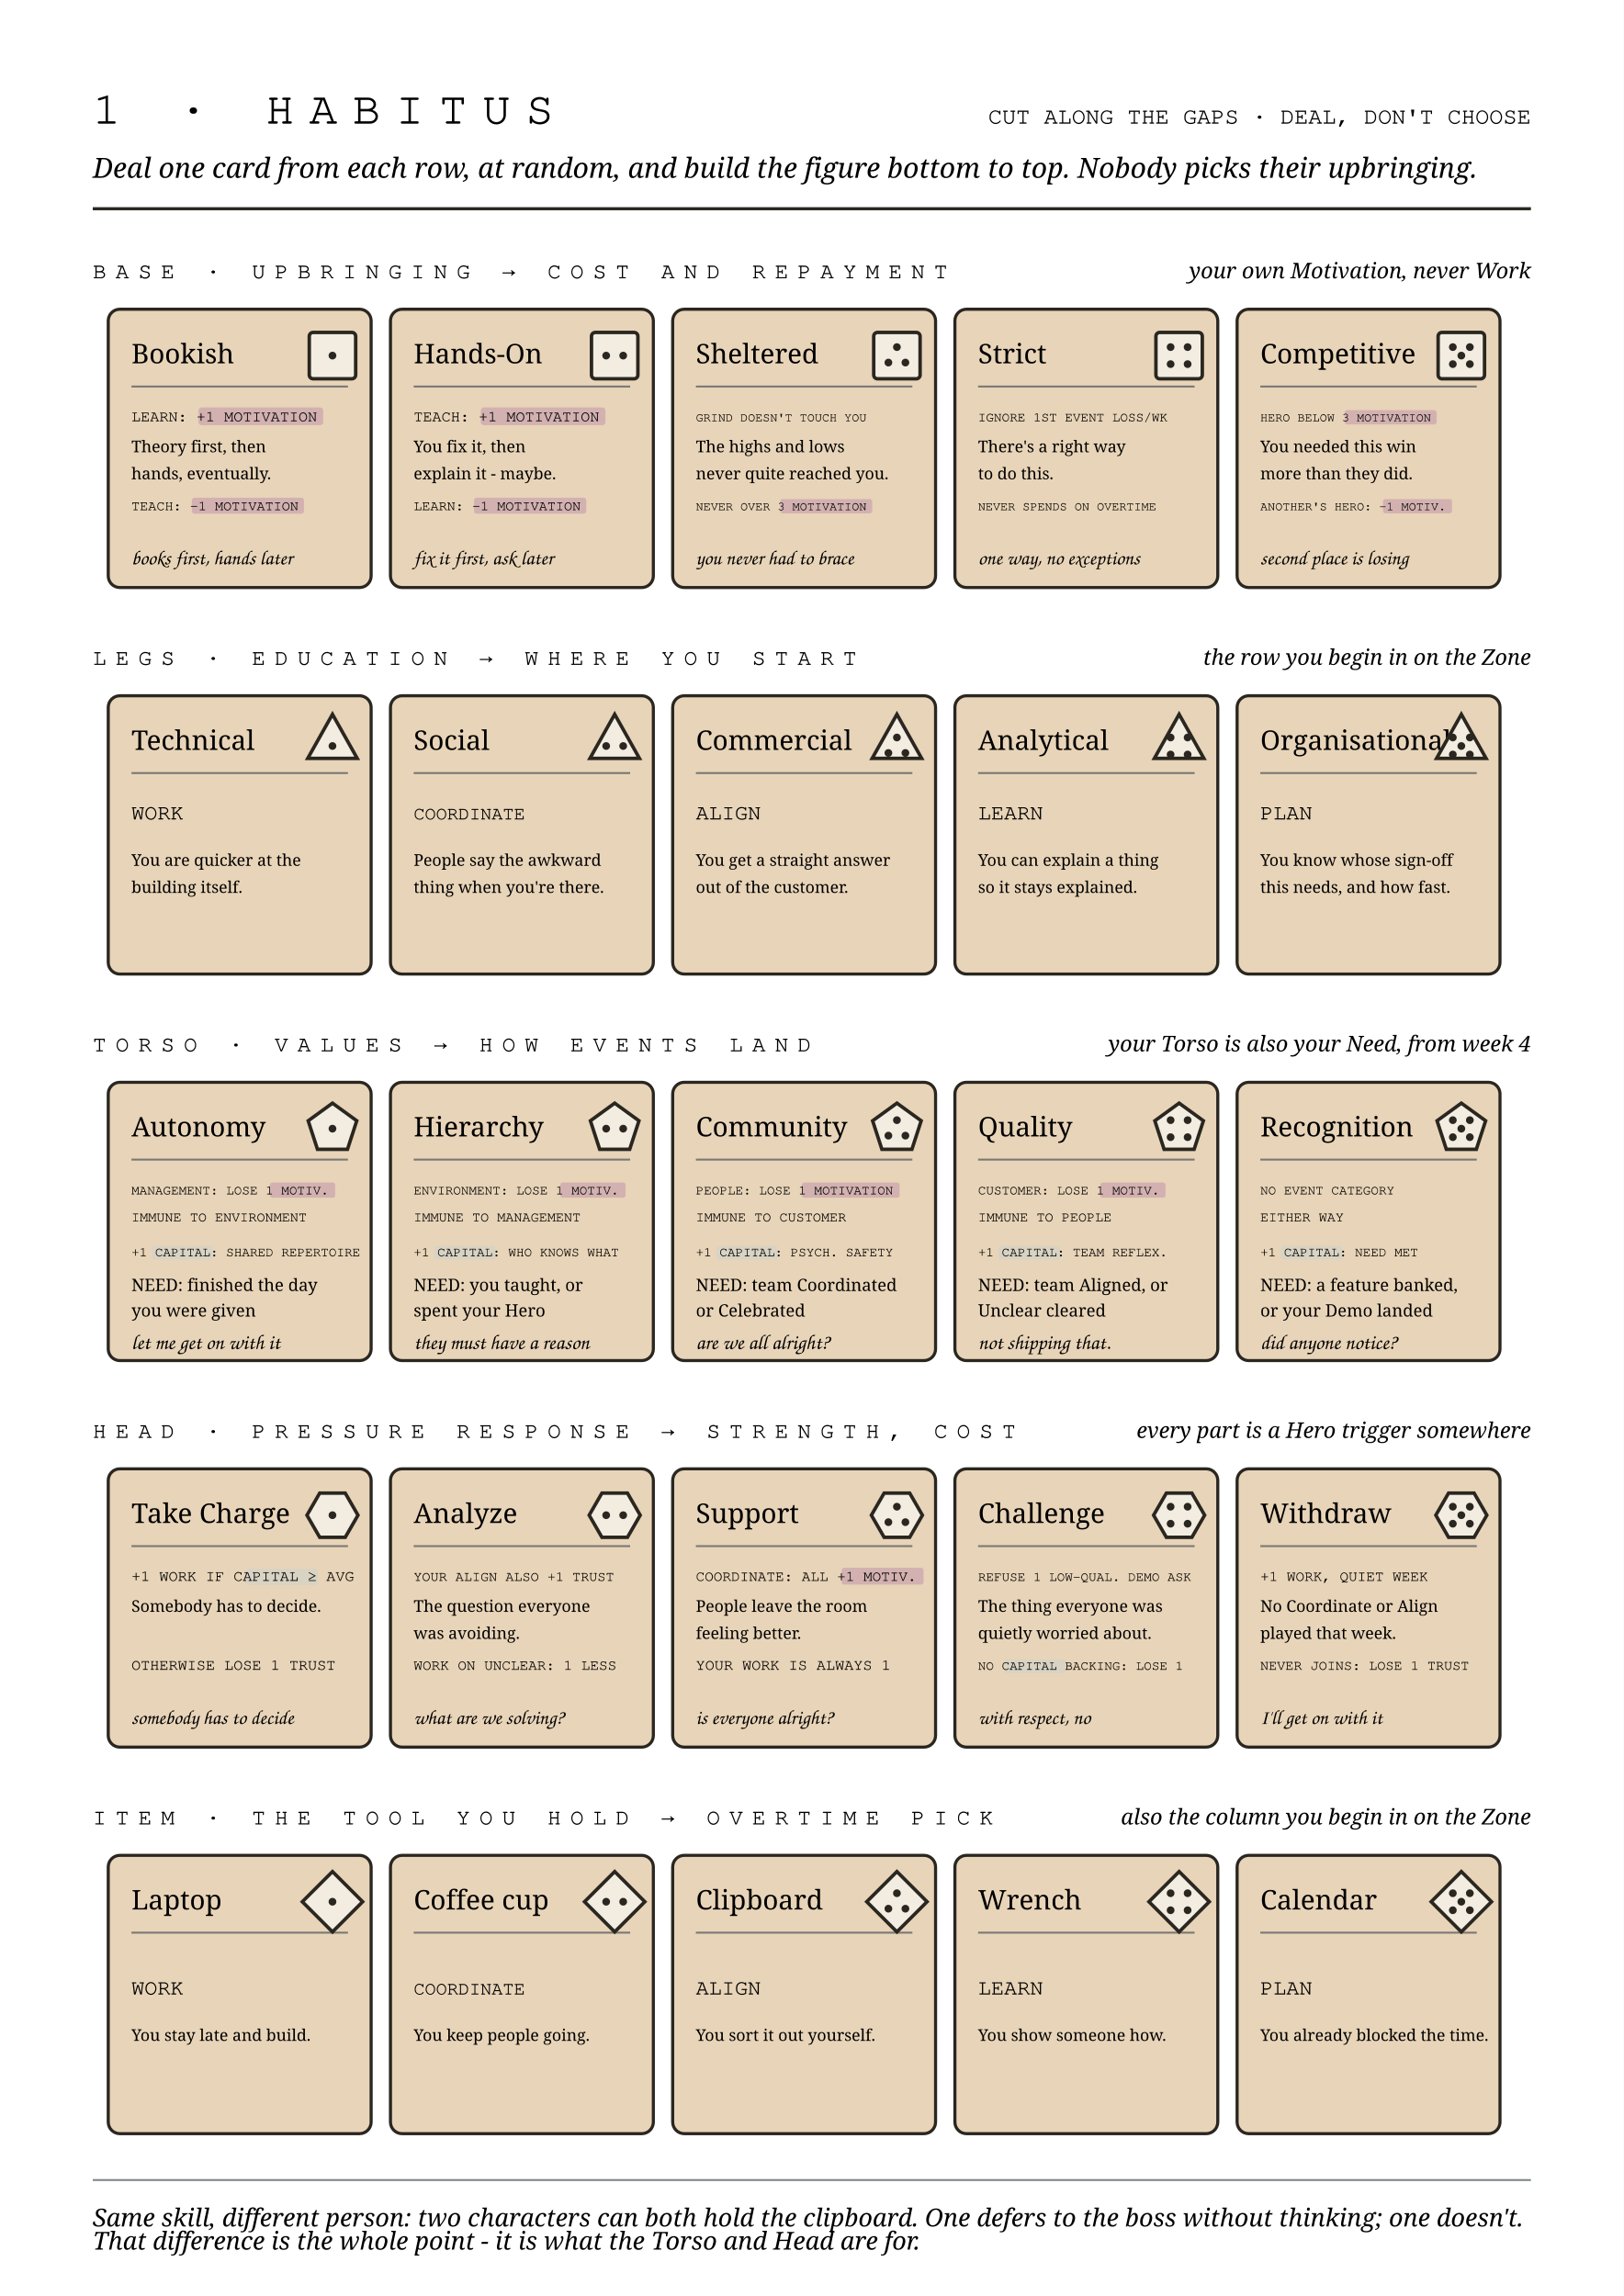
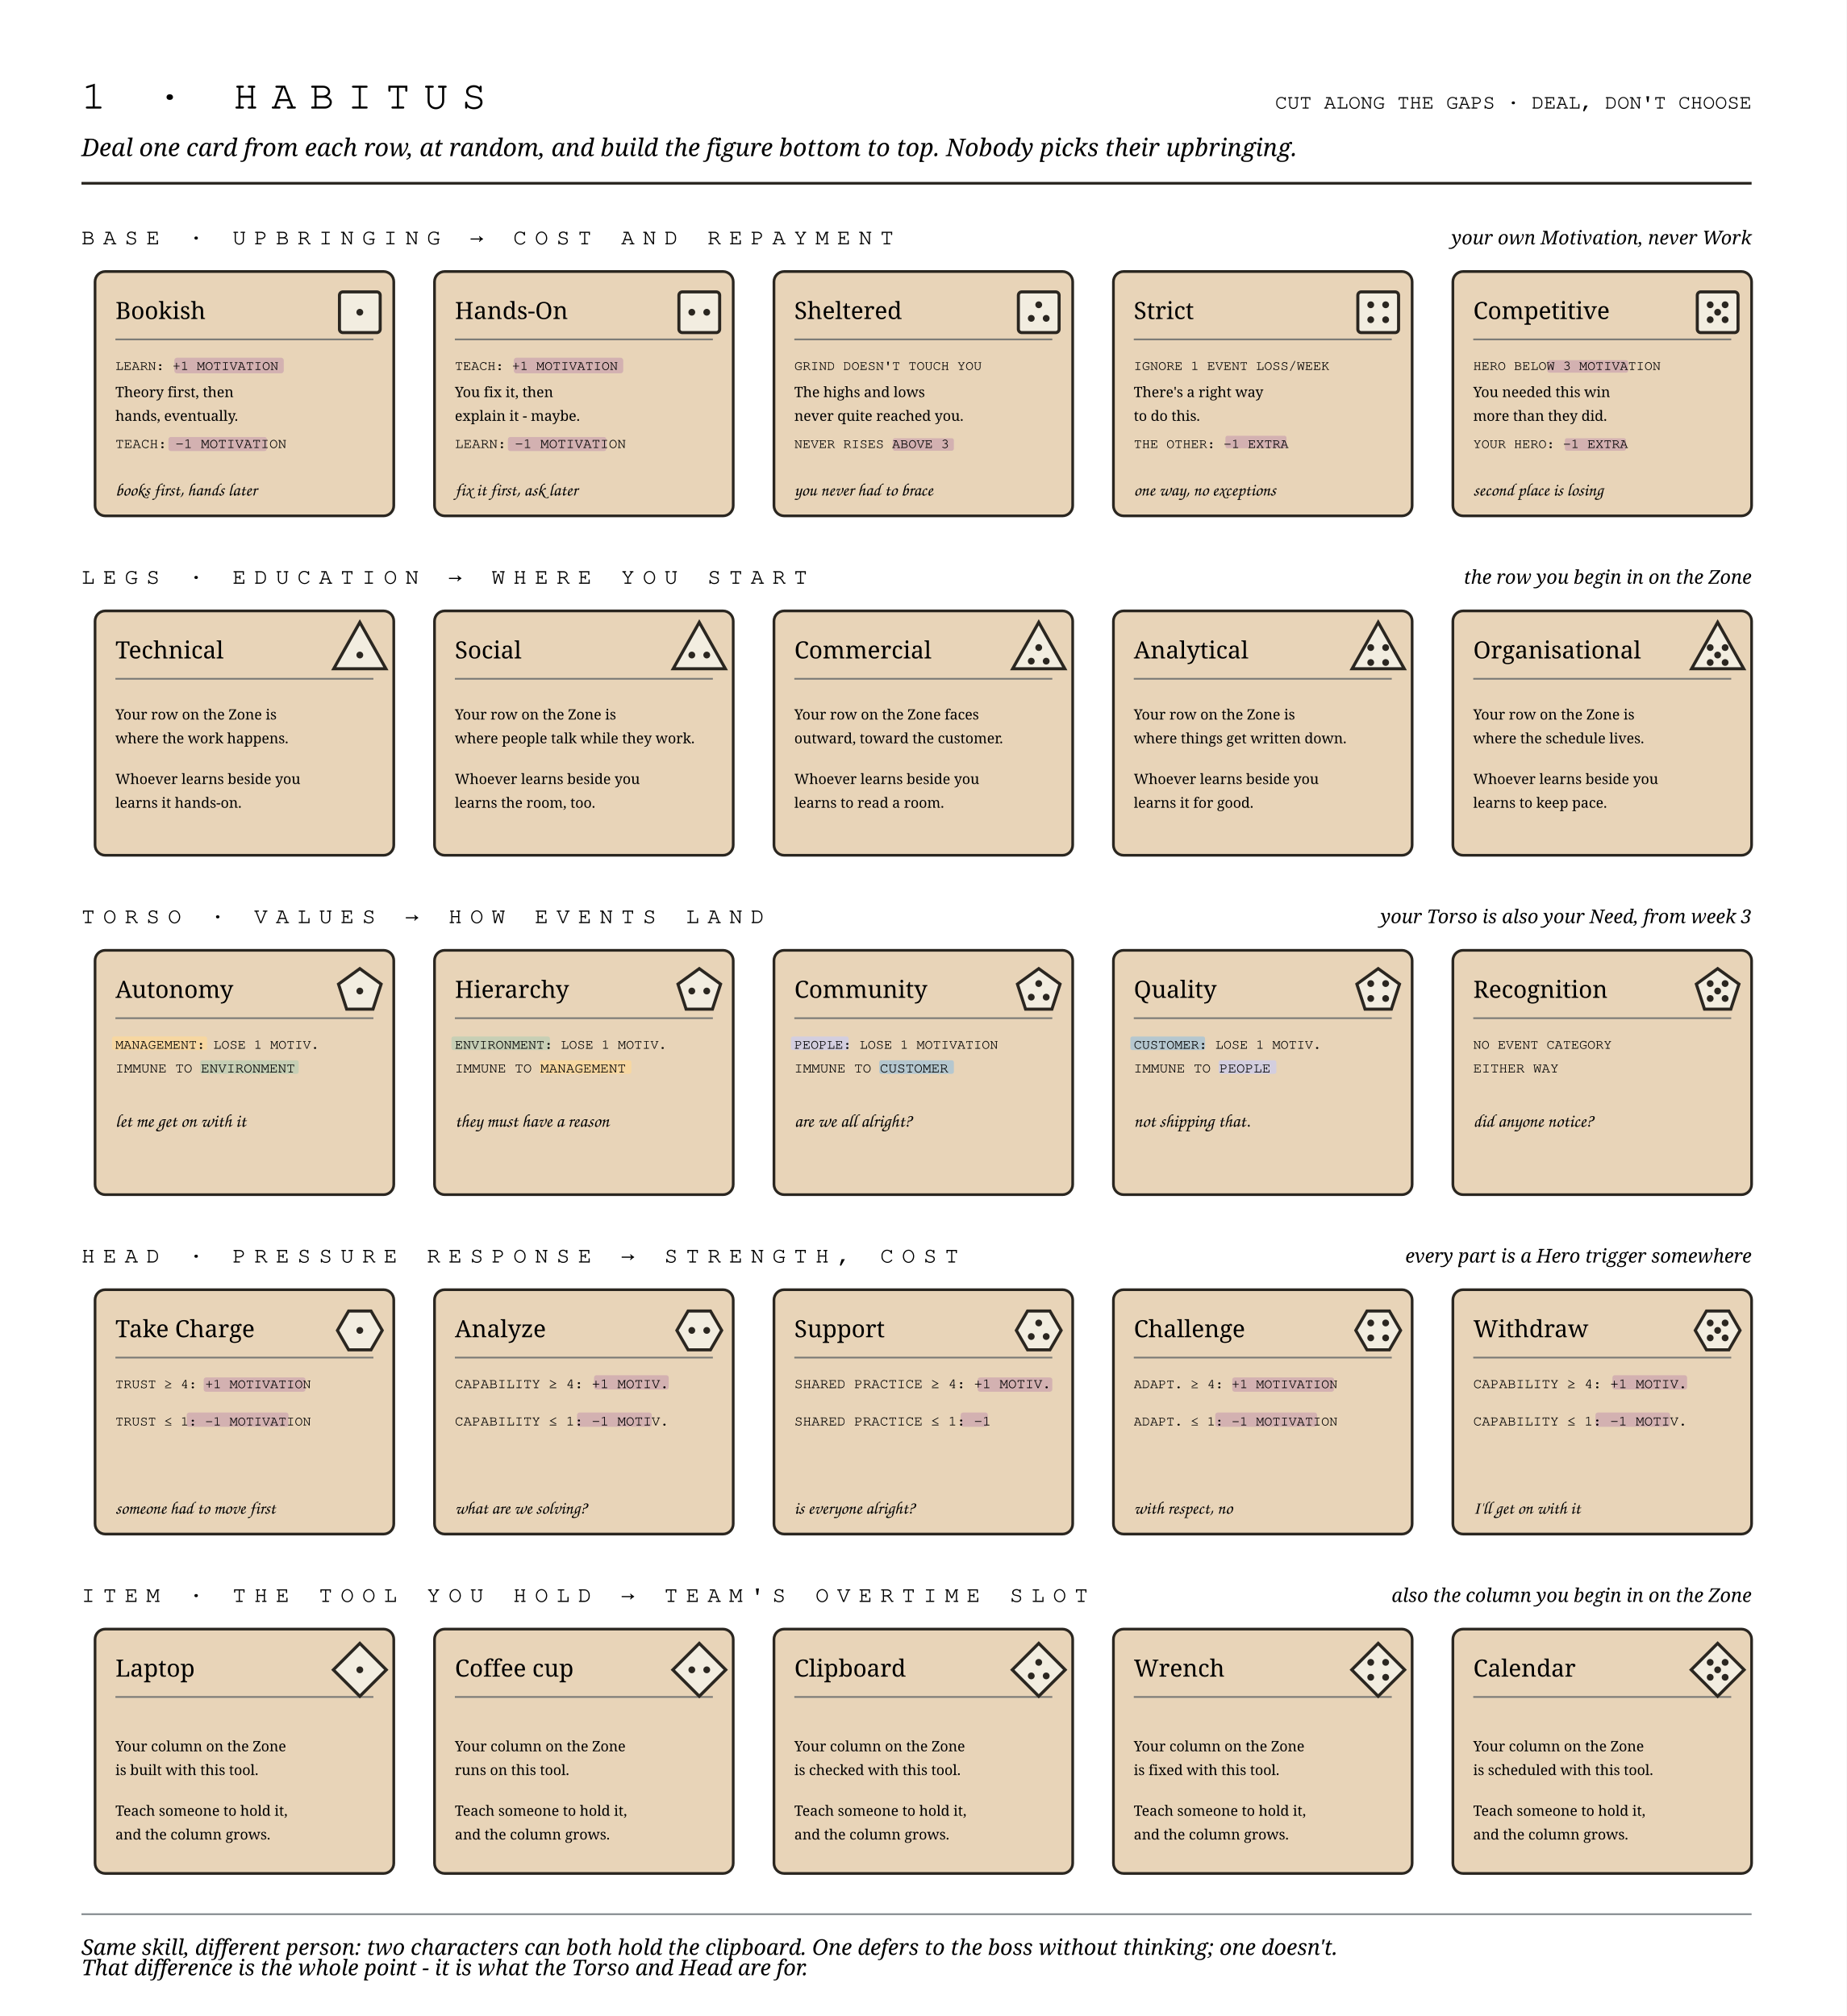
- <svg xmlns="http://www.w3.org/2000/svg" width="210mm" height="297mm" viewBox="0 0 210 297">
+ <svg xmlns="http://www.w3.org/2000/svg" width="272mm" height="297mm" viewBox="0 0 272 297">
  <style>
  .serif { font-family:"EB Garamond",Garamond,Georgia,serif; fill:#000000; }
  .mono  { font-family:"IBM Plex Mono","Courier Prime",Courier,monospace; fill:#000000; }
  .hand  { font-family:"Caveat","Segoe Script",cursive; fill:#000000; }
  .cut   { fill:#E8D4B8; stroke:#2A2620; stroke-width:.4; }
  .hair  { stroke:#4A5259; stroke-width:.25; fill:none; opacity:.7; }
  .nm    { font-size:4.2px; }
  .ef    { font-size:2.5px; }
-   .rl    { font-size:2.9px; letter-spacing:1.2px; }
+   .rl    { font-size: 3.3px; letter-spacing:1.2px; }
  .ic    { fill:#F2EDE0; stroke:#2A2620; stroke-width:.45; }
  .pip   { fill:#2A2620; stroke:none; }
</style>
  <defs>
    <g id="sh-base">
      <rect x="-3" y="-3" width="6" height="6" rx=".5" class="ic" />
    </g>
    <g id="sh-legs">
-       <polygon points="0,-3.6 3.2,2.1 -3.2,2.1" class="ic" />
+       <polygon points="0,-4.32 3.84,2.52 -3.84,2.52" class="ic" />
    </g>
    <g id="sh-torso">
      <polygon points="0,-3.3 3.14,-1.02 1.94,2.67 -1.94,2.67 -3.14,-1.02" class="ic" />
    </g>
    <g id="sh-head">
      <polygon points="3.3,0 1.65,2.86 -1.65,2.86 -3.3,0 -1.65,-2.86 1.65,-2.86" class="ic" />
    </g>
    <g id="sh-item">
      <polygon points="0,-3.9 3.9,0 0,3.9 -3.9,0" class="ic" />
    </g>
    <g id="p1">
      <circle cx="0" cy="0" r=".5" class="pip" />
    </g>
    <g id="p2">
      <circle cx="-1.1" cy="0" r=".5" class="pip" />
      <circle cx="1.1" cy="0" r=".5" class="pip" />
    </g>
    <g id="p3">
      <circle cx="0" cy="-1.1" r=".5" class="pip" />
      <circle cx="-1.1" cy="0.9" r=".5" class="pip" />
      <circle cx="1.1" cy="0.9" r=".5" class="pip" />
    </g>
    <g id="p4">
      <circle cx="-1.1" cy="-1.1" r=".5" class="pip" />
      <circle cx="1.1" cy="-1.1" r=".5" class="pip" />
      <circle cx="-1.1" cy="1.1" r=".5" class="pip" />
      <circle cx="1.1" cy="1.1" r=".5" class="pip" />
    </g>
    <g id="p5">
      <circle cx="-1.1" cy="-1.1" r=".5" class="pip" />
      <circle cx="1.1" cy="-1.1" r=".5" class="pip" />
      <circle cx="0" cy="0" r=".5" class="pip" />
      <circle cx="-1.1" cy="1.1" r=".5" class="pip" />
      <circle cx="1.1" cy="1.1" r=".5" class="pip" />
    </g>
  </defs>
-   <rect width="210" height="297" fill="#FFFFFF" />
+   <rect width="272" height="297" fill="#FFFFFF" />
  <text x="12" y="16" class="mono" font-size="6" letter-spacing="2">1 · HABITUS</text>
  <text x="12" y="23" class="serif" font-size="3.6" font-style="italic">Deal one card from each row, at random, and build the figure bottom to top. Nobody picks their upbringing.</text>
-   <text x="198" y="16" class="mono" font-size="3" text-anchor="end">CUT ALONG THE GAPS · DEAL, DON'T CHOOSE</text>
-   <line x1="12" y1="27" x2="198" y2="27" stroke="#2A2620" stroke-width=".4" />
+   <text x="258" y="16" class="mono" font-size="3" text-anchor="end">CUT ALONG THE GAPS · DEAL, DON'T CHOOSE</text>
+   <line x1="12" y1="27" x2="258" y2="27" stroke="#2A2620" stroke-width=".4" />
  <text x="12" y="36" class="mono rl">BASE · UPBRINGING → COST AND REPAYMENT</text>
-   <text x="198" y="36" class="serif" font-size="2.8" text-anchor="end" font-style="italic">your own Motivation, never Work</text>
+   <text x="258" y="36" class="serif" font-size="2.8" text-anchor="end" font-style="italic">your own Motivation, never Work</text>
  <g>
-     <rect x="14" y="40" width="34" height="36" rx="1.5" class="cut" />
+     <rect x="14" y="40" width="44" height="36" rx="1.5" class="cut" />
    <text x="17" y="47" class="serif" font-size="3.5">Bookish</text>
-     <line x1="17" y1="50" x2="45" y2="50" class="hair" />
+     <line x1="17" y1="50" x2="55" y2="50" class="hair" />
    <rect x="25.68" y="52.7" width="16.12" height="2.3" rx=".4" fill="#D3B1B1" />
    <text x="17" y="54.5" class="mono" font-size="2">LEARN: +1 MOTIVATION</text>
    <text x="17" y="58.5" class="serif" font-size="2.1">Theory first, then</text>
    <text x="17" y="62" class="serif" font-size="2.1">hands, eventually.</text>
    <rect x="24.81" y="64.38" width="14.51" height="2.07" rx=".35" fill="#D3B1B1" />
-     <text x="17" y="66" class="mono" font-size="1.8">TEACH: -1 MOTIVATION</text>
+     <text x="17" y="66" class="mono" font-size="2.1">TEACH: -1 MOTIVATION</text>
    <text x="17" y="73" class="hand" font-size="2.6">books first, hands later</text>
-     <rect x="50.5" y="40" width="34" height="36" rx="1.5" class="cut" />
-     <text x="53.5" y="47" class="serif" font-size="3.5">Hands-On</text>
-     <line x1="53.5" y1="50" x2="81.5" y2="50" class="hair" />
-     <rect x="62.18" y="52.7" width="16.12" height="2.3" rx=".4" fill="#D3B1B1" />
-     <text x="53.5" y="54.5" class="mono" font-size="2">TEACH: +1 MOTIVATION</text>
-     <text x="53.5" y="58.5" class="serif" font-size="2.1">You fix it, then</text>
-     <text x="53.5" y="62" class="serif" font-size="2.1">explain it - maybe.</text>
-     <rect x="61.31" y="64.38" width="14.51" height="2.07" rx=".35" fill="#D3B1B1" />
-     <text x="53.5" y="66" class="mono" font-size="1.8">LEARN: -1 MOTIVATION</text>
-     <text x="53.5" y="73" class="hand" font-size="2.6">fix it first, ask later</text>
-     <rect x="87" y="40" width="34" height="36" rx="1.5" class="cut" />
-     <text x="90" y="47" class="serif" font-size="3.5">Sheltered</text>
-     <line x1="90" y1="50" x2="118" y2="50" class="hair" />
-     <text x="90" y="54.5" class="mono" font-size="1.6">GRIND DOESN'T TOUCH YOU</text>
-     <text x="90" y="58.5" class="serif" font-size="2.1">The highs and lows</text>
-     <text x="90" y="62" class="serif" font-size="2.1">never quite reached you.</text>
-     <rect x="100.91" y="64.56" width="11.9" height="1.84" rx=".3" fill="#D3B1B1" />
-     <text x="90" y="66" class="mono" font-size="1.6">NEVER OVER 3 MOTIVATION</text>
-     <text x="90" y="73" class="hand" font-size="2.6">you never had to brace</text>
-     <rect x="123.5" y="40" width="34" height="36" rx="1.5" class="cut" />
-     <text x="126.5" y="47" class="serif" font-size="3.5">Strict</text>
-     <line x1="126.5" y1="50" x2="154.5" y2="50" class="hair" />
-     <text x="126.5" y="54.5" class="mono" font-size="1.7">IGNORE 1ST EVENT LOSS/WK</text>
-     <text x="126.5" y="58.5" class="serif" font-size="2.1">There's a right way</text>
-     <text x="126.5" y="62" class="serif" font-size="2.1">to do this.</text>
-     <text x="126.5" y="66" class="mono" font-size="1.6">NEVER SPENDS ON OVERTIME</text>
-     <text x="126.5" y="73" class="hand" font-size="2.6">one way, no exceptions</text>
-     <rect x="160" y="40" width="34" height="36" rx="1.5" class="cut" />
-     <text x="163" y="47" class="serif" font-size="3.5">Competitive</text>
-     <line x1="163" y1="50" x2="191" y2="50" class="hair" />
-     <rect x="173.91" y="53.06" width="11.9" height="1.84" rx=".3" fill="#D3B1B1" />
-     <text x="163" y="54.5" class="mono" font-size="1.6">HERO BELOW 3 MOTIVATION</text>
-     <text x="163" y="58.5" class="serif" font-size="2.1">You needed this win</text>
-     <text x="163" y="62" class="serif" font-size="2.1">more than they did.</text>
-     <rect x="178.87" y="64.56" width="8.93" height="1.84" rx=".3" fill="#D3B1B1" />
-     <text x="163" y="66" class="mono" font-size="1.6">ANOTHER'S HERO: -1 MOTIV.</text>
-     <text x="163" y="73" class="hand" font-size="2.6">second place is losing</text>
+     <g transform="translate(13.5,0)">
+       <rect x="50.5" y="40" width="44" height="36" rx="1.5" class="cut" />
+       <text x="53.5" y="47" class="serif" font-size="3.5">Hands-On</text>
+       <line x1="53.5" y1="50" x2="91.5" y2="50" class="hair" />
+       <rect x="62.18" y="52.7" width="16.12" height="2.3" rx=".4" fill="#D3B1B1" />
+       <text x="53.5" y="54.5" class="mono" font-size="2">TEACH: +1 MOTIVATION</text>
+       <text x="53.5" y="58.5" class="serif" font-size="2.1">You fix it, then</text>
+       <text x="53.5" y="62" class="serif" font-size="2.1">explain it - maybe.</text>
+       <rect x="61.31" y="64.38" width="14.51" height="2.07" rx=".35" fill="#D3B1B1" />
+       <text x="53.5" y="66" class="mono" font-size="2.1">LEARN: -1 MOTIVATION</text>
+       <text x="53.5" y="73" class="hand" font-size="2.6">fix it first, ask later</text>
+     </g>
+     <g transform="translate(27,0)">
+       <rect x="87" y="40" width="44" height="36" rx="1.5" class="cut" />
+       <text x="90" y="47" class="serif" font-size="3.5">Sheltered</text>
+       <line x1="90" y1="50" x2="128" y2="50" class="hair" />
+       <text x="90" y="54.5" class="mono" font-size="2.0">GRIND DOESN'T TOUCH YOU</text>
+       <text x="90" y="58.5" class="serif" font-size="2.1">The highs and lows</text>
+       <text x="90" y="62" class="serif" font-size="2.1">never quite reached you.</text>
+       <rect x="104.5" y="64.56" width="9" height="1.84" rx=".3" fill="#D3B1B1" />
+       <text x="90" y="66" class="mono" font-size="2.0">NEVER RISES ABOVE 3</text>
+       <text x="90" y="73" class="hand" font-size="2.6">you never had to brace</text>
+     </g>
+     <g transform="translate(40.5,0)">
+       <rect x="123.5" y="40" width="44" height="36" rx="1.5" class="cut" />
+       <text x="126.5" y="47" class="serif" font-size="3.5">Strict</text>
+       <line x1="126.5" y1="50" x2="164.5" y2="50" class="hair" />
+       <text x="126.5" y="54.5" class="mono" font-size="2.0">IGNORE 1 EVENT LOSS/WEEK</text>
+       <text x="126.5" y="58.5" class="serif" font-size="2.1">There's a right way</text>
+       <text x="126.5" y="62" class="serif" font-size="2.1">to do this.</text>
+       <rect x="140" y="64.2" width="9" height="1.84" rx=".3" fill="#D3B1B1" />
+       <text x="126.5" y="66" class="mono" font-size="2.0">THE OTHER: -1 EXTRA</text>
+       <text x="126.5" y="73" class="hand" font-size="2.6">one way, no exceptions</text>
+     </g>
+     <g transform="translate(54,0)">
+       <rect x="160" y="40" width="44" height="36" rx="1.5" class="cut" />
+       <text x="163" y="47" class="serif" font-size="3.5">Competitive</text>
+       <line x1="163" y1="50" x2="201" y2="50" class="hair" />
+       <rect x="173.91" y="53.06" width="11.9" height="1.84" rx=".3" fill="#D3B1B1" />
+       <text x="163" y="54.5" class="mono" font-size="2.0">HERO BELOW 3 MOTIVATION</text>
+       <text x="163" y="58.5" class="serif" font-size="2.1">You needed this win</text>
+       <text x="163" y="62" class="serif" font-size="2.1">more than they did.</text>
+       <rect x="176.5" y="64.56" width="9" height="1.84" rx=".3" fill="#D3B1B1" />
+       <text x="163" y="66" class="mono" font-size="2.0">YOUR HERO: -1 EXTRA</text>
+       <text x="163" y="73" class="hand" font-size="2.6">second place is losing</text>
+     </g>
  </g>
  <text x="12" y="86" class="mono rl">LEGS · EDUCATION → WHERE YOU START</text>
-   <text x="198" y="86" class="serif" font-size="2.8" text-anchor="end" font-style="italic">the row you begin in on the Zone</text>
+   <text x="258" y="86" class="serif" font-size="2.8" text-anchor="end" font-style="italic">the row you begin in on the Zone</text>
  <g>
-     <rect x="14" y="90" width="34" height="36" rx="1.5" class="cut" />
+     <rect x="14" y="90" width="44" height="36" rx="1.5" class="cut" />
    <text x="17" y="97" class="serif" font-size="3.5">Technical</text>
-     <line x1="17" y1="100" x2="45" y2="100" class="hair" />
-     <text x="17" y="106" class="mono" font-size="2.8">WORK</text>
-     <text x="17" y="112" class="serif" font-size="2.1">You are quicker at the</text>
-     <text x="17" y="115.5" class="serif" font-size="2.1">building itself.</text>
-     <rect x="50.5" y="90" width="34" height="36" rx="1.5" class="cut" />
-     <text x="53.5" y="97" class="serif" font-size="3.5">Social</text>
-     <line x1="53.5" y1="100" x2="81.5" y2="100" class="hair" />
-     <text x="53.5" y="106" class="mono" font-size="2.4">COORDINATE</text>
-     <text x="53.5" y="112" class="serif" font-size="2.1">People say the awkward</text>
-     <text x="53.5" y="115.5" class="serif" font-size="2.1">thing when you're there.</text>
-     <rect x="87" y="90" width="34" height="36" rx="1.5" class="cut" />
-     <text x="90" y="97" class="serif" font-size="3.5">Commercial</text>
-     <line x1="90" y1="100" x2="118" y2="100" class="hair" />
-     <text x="90" y="106" class="mono" font-size="2.8">ALIGN</text>
-     <text x="90" y="112" class="serif" font-size="2.1">You get a straight answer</text>
-     <text x="90" y="115.5" class="serif" font-size="2.1">out of the customer.</text>
-     <rect x="123.5" y="90" width="34" height="36" rx="1.5" class="cut" />
-     <text x="126.5" y="97" class="serif" font-size="3.5">Analytical</text>
-     <line x1="126.5" y1="100" x2="154.5" y2="100" class="hair" />
-     <text x="126.5" y="106" class="mono" font-size="2.8">LEARN</text>
-     <text x="126.5" y="112" class="serif" font-size="2.1">You can explain a thing</text>
-     <text x="126.5" y="115.5" class="serif" font-size="2.1">so it stays explained.</text>
-     <rect x="160" y="90" width="34" height="36" rx="1.5" class="cut" />
-     <text x="163" y="97" class="serif" font-size="3.5">Organisational</text>
-     <line x1="163" y1="100" x2="191" y2="100" class="hair" />
-     <text x="163" y="106" class="mono" font-size="2.8">PLAN</text>
-     <text x="163" y="112" class="serif" font-size="2.1">You know whose sign-off</text>
-     <text x="163" y="115.5" class="serif" font-size="2.1">this needs, and how fast.</text>
+     <line x1="17" y1="100" x2="55" y2="100" class="hair" />
+     <text x="17" y="106" class="serif" font-size="2.1">Your row on the Zone is</text>
+     <text x="17" y="109.5" class="serif" font-size="2.1">where the work happens.</text>
+     <text x="17" y="115.5" class="serif" font-size="2.1">Whoever learns beside you</text>
+     <text x="17" y="119" class="serif" font-size="2.1">learns it hands-on.</text>
+     <g transform="translate(13.5,0)">
+       <rect x="50.5" y="90" width="44" height="36" rx="1.5" class="cut" />
+       <text x="53.5" y="97" class="serif" font-size="3.5">Social</text>
+       <line x1="53.5" y1="100" x2="91.5" y2="100" class="hair" />
+       <text x="53.5" y="106" class="serif" font-size="2.1">Your row on the Zone is</text>
+       <text x="53.5" y="109.5" class="serif" font-size="2.1">where people talk while they work.</text>
+       <text x="53.5" y="115.5" class="serif" font-size="2.1">Whoever learns beside you</text>
+       <text x="53.5" y="119" class="serif" font-size="2.1">learns the room, too.</text>
+     </g>
+     <g transform="translate(27,0)">
+       <rect x="87" y="90" width="44" height="36" rx="1.5" class="cut" />
+       <text x="90" y="97" class="serif" font-size="3.5">Commercial</text>
+       <line x1="90" y1="100" x2="128" y2="100" class="hair" />
+       <text x="90" y="106" class="serif" font-size="2.1">Your row on the Zone faces</text>
+       <text x="90" y="109.5" class="serif" font-size="2.1">outward, toward the customer.</text>
+       <text x="90" y="115.5" class="serif" font-size="2.1">Whoever learns beside you</text>
+       <text x="90" y="119" class="serif" font-size="2.1">learns to read a room.</text>
+     </g>
+     <g transform="translate(40.5,0)">
+       <rect x="123.5" y="90" width="44" height="36" rx="1.5" class="cut" />
+       <text x="126.5" y="97" class="serif" font-size="3.5">Analytical</text>
+       <line x1="126.5" y1="100" x2="164.5" y2="100" class="hair" />
+       <text x="126.5" y="106" class="serif" font-size="2.1">Your row on the Zone is</text>
+       <text x="126.5" y="109.5" class="serif" font-size="2.1">where things get written down.</text>
+       <text x="126.5" y="115.5" class="serif" font-size="2.1">Whoever learns beside you</text>
+       <text x="126.5" y="119" class="serif" font-size="2.1">learns it for good.</text>
+     </g>
+     <g transform="translate(54,0)">
+       <rect x="160" y="90" width="44" height="36" rx="1.5" class="cut" />
+       <text x="163" y="97" class="serif" font-size="3.5">Organisational</text>
+       <line x1="163" y1="100" x2="201" y2="100" class="hair" />
+       <text x="163" y="106" class="serif" font-size="2.1">Your row on the Zone is</text>
+       <text x="163" y="109.5" class="serif" font-size="2.1">where the schedule lives.</text>
+       <text x="163" y="115.5" class="serif" font-size="2.1">Whoever learns beside you</text>
+       <text x="163" y="119" class="serif" font-size="2.1">learns to keep pace.</text>
+     </g>
  </g>
  <text x="12" y="136" class="mono rl">TORSO · VALUES → HOW EVENTS LAND</text>
-   <text x="198" y="136" class="serif" font-size="2.8" text-anchor="end" font-style="italic">your Torso is also your Need, from week 4</text>
+   <text x="258" y="136" class="serif" font-size="2.8" text-anchor="end" font-style="italic">your Torso is also your Need, from week 3</text>
  <g>
-     <rect x="14" y="140" width="34" height="36" rx="1.5" class="cut" />
+     <rect x="14" y="140" width="44" height="36" rx="1.5" class="cut" />
    <text x="17" y="147" class="serif" font-size="3.5">Autonomy</text>
-     <line x1="17" y1="150" x2="45" y2="150" class="hair" />
-     <rect x="34.92" y="152.97" width="8.43" height="1.96" rx=".3" fill="#D3B1B1" />
-     <text x="17" y="154.5" class="mono" font-size="1.7">MANAGEMENT: LOSE 1 MOTIV.</text>
-     <text x="17" y="158" class="mono" font-size="1.8">IMMUNE TO ENVIRONMENT</text>
-     <rect x="19.66" y="161.17" width="7.94" height="1.78" rx=".3" fill="#D9D3C4" />
-     <text x="17" y="162.5" class="mono" font-size="1.7">+1 <tspan>CAPITAL</tspan>: SHARED REPERTOIRE</text>
-     <text x="17" y="167" class="serif" font-size="2.2">NEED: finished the day</text>
-     <text x="17" y="170.3" class="serif" font-size="2.2">you were given</text>
-     <text x="17" y="174.5" class="hand" font-size="2.7">let me get on with it</text>
-     <rect x="50.5" y="140" width="34" height="36" rx="1.5" class="cut" />
-     <text x="53.5" y="147" class="serif" font-size="3.5">Hierarchy</text>
-     <line x1="53.5" y1="150" x2="81.5" y2="150" class="hair" />
-     <rect x="72.47" y="152.97" width="8.43" height="1.96" rx=".3" fill="#D3B1B1" />
-     <text x="53.5" y="154.5" class="mono" font-size="1.7">ENVIRONMENT: LOSE 1 MOTIV.</text>
-     <text x="53.5" y="158" class="mono" font-size="1.8">IMMUNE TO MANAGEMENT</text>
-     <rect x="56.16" y="161.17" width="7.94" height="1.78" rx=".3" fill="#D9D3C4" />
-     <text x="53.5" y="162.5" class="mono" font-size="1.7">+1 <tspan>CAPITAL</tspan>: WHO KNOWS WHAT</text>
-     <text x="53.5" y="167" class="serif" font-size="2.2">NEED: you taught, or</text>
-     <text x="53.5" y="170.3" class="serif" font-size="2.2">spent your Hero</text>
-     <text x="53.5" y="174.5" class="hand" font-size="2.7">they must have a reason</text>
-     <rect x="87" y="140" width="34" height="36" rx="1.5" class="cut" />
-     <text x="90" y="147" class="serif" font-size="3.5">Community</text>
-     <line x1="90" y1="150" x2="118" y2="150" class="hair" />
-     <rect x="103.7" y="152.97" width="12.65" height="1.96" rx=".3" fill="#D3B1B1" />
-     <text x="90" y="154.5" class="mono" font-size="1.7">PEOPLE: LOSE 1 MOTIVATION</text>
-     <text x="90" y="158" class="mono" font-size="1.8">IMMUNE TO CUSTOMER</text>
-     <rect x="92.66" y="161.17" width="7.94" height="1.78" rx=".3" fill="#D9D3C4" />
-     <text x="90" y="162.5" class="mono" font-size="1.7">+1 <tspan>CAPITAL</tspan>: PSYCH. SAFETY</text>
-     <text x="90" y="167" class="serif" font-size="2.2">NEED: team Coordinated</text>
-     <text x="90" y="170.3" class="serif" font-size="2.2">or Celebrated</text>
-     <text x="90" y="174.5" class="hand" font-size="2.7">are we all alright?</text>
-     <rect x="123.5" y="140" width="34" height="36" rx="1.5" class="cut" />
-     <text x="126.5" y="147" class="serif" font-size="3.5">Quality</text>
-     <line x1="126.5" y1="150" x2="154.5" y2="150" class="hair" />
-     <rect x="142.31" y="152.97" width="8.43" height="1.96" rx=".3" fill="#D3B1B1" />
-     <text x="126.5" y="154.5" class="mono" font-size="1.7">CUSTOMER: LOSE 1 MOTIV.</text>
-     <text x="126.5" y="158" class="mono" font-size="1.8">IMMUNE TO PEOPLE</text>
-     <rect x="129.16" y="161.17" width="7.94" height="1.78" rx=".3" fill="#D9D3C4" />
-     <text x="126.5" y="162.5" class="mono" font-size="1.7">+1 <tspan>CAPITAL</tspan>: TEAM REFLEX.</text>
-     <text x="126.5" y="167" class="serif" font-size="2.2">NEED: team Aligned, or</text>
-     <text x="126.5" y="170.3" class="serif" font-size="2.2">Unclear cleared</text>
-     <text x="126.5" y="174.5" class="hand" font-size="2.7">not shipping that.</text>
-     <rect x="160" y="140" width="34" height="36" rx="1.5" class="cut" />
-     <text x="163" y="147" class="serif" font-size="3.5">Recognition</text>
-     <line x1="163" y1="150" x2="191" y2="150" class="hair" />
-     <text x="163" y="154.5" class="mono" font-size="1.7">NO EVENT CATEGORY</text>
-     <text x="163" y="158" class="mono" font-size="1.8">EITHER WAY</text>
-     <rect x="165.66" y="161.17" width="7.94" height="1.78" rx=".3" fill="#D9D3C4" />
-     <text x="163" y="162.5" class="mono" font-size="1.7">+1 <tspan>CAPITAL</tspan>: NEED MET</text>
-     <text x="163" y="167" class="serif" font-size="2.2">NEED: a feature banked,</text>
-     <text x="163" y="170.3" class="serif" font-size="2.2">or your Demo landed</text>
-     <text x="163" y="174.5" class="hand" font-size="2.7">did anyone notice?</text>
+     <line x1="17" y1="150" x2="55" y2="150" class="hair" />
+     <rect x="16.5" y="152.7" width="14" height="2" rx=".3" fill="#F7D7A1" />
+     <text x="17" y="154.5" class="mono" font-size="2.0">MANAGEMENT: LOSE 1 MOTIV.</text>
+     <rect x="29.5" y="156.2" width="14.5" height="2" rx=".3" fill="#C7CFB5" />
+     <text x="17" y="158" class="mono" font-size="2.1">IMMUNE TO ENVIRONMENT</text>
+     <text x="17" y="166" class="hand" font-size="2.7">let me get on with it</text>
+     <g transform="translate(13.5,0)">
+       <rect x="50.5" y="140" width="44" height="36" rx="1.5" class="cut" />
+       <text x="53.5" y="147" class="serif" font-size="3.5">Hierarchy</text>
+       <line x1="53.5" y1="150" x2="91.5" y2="150" class="hair" />
+       <rect x="53" y="152.7" width="14.5" height="2" rx=".3" fill="#C7CFB5" />
+       <text x="53.5" y="154.5" class="mono" font-size="2.0">ENVIRONMENT: LOSE 1 MOTIV.</text>
+       <rect x="66" y="156.2" width="13.5" height="2" rx=".3" fill="#F7D7A1" />
+       <text x="53.5" y="158" class="mono" font-size="2.1">IMMUNE TO MANAGEMENT</text>
+       <text x="53.5" y="166" class="hand" font-size="2.7">they must have a reason</text>
+     </g>
+     <g transform="translate(27,0)">
+       <rect x="87" y="140" width="44" height="36" rx="1.5" class="cut" />
+       <text x="90" y="147" class="serif" font-size="3.5">Community</text>
+       <line x1="90" y1="150" x2="128" y2="150" class="hair" />
+       <rect x="89.5" y="152.7" width="8.5" height="2" rx=".3" fill="#D3CEDF" />
+       <text x="90" y="154.5" class="mono" font-size="2.0">PEOPLE: LOSE 1 MOTIVATION</text>
+       <rect x="102.5" y="156.2" width="11" height="2" rx=".3" fill="#B5C7CF" />
+       <text x="90" y="158" class="mono" font-size="2.1">IMMUNE TO CUSTOMER</text>
+       <text x="90" y="166" class="hand" font-size="2.7">are we all alright?</text>
+     </g>
+     <g transform="translate(40.5,0)">
+       <rect x="123.5" y="140" width="44" height="36" rx="1.5" class="cut" />
+       <text x="126.5" y="147" class="serif" font-size="3.5">Quality</text>
+       <line x1="126.5" y1="150" x2="164.5" y2="150" class="hair" />
+       <rect x="126" y="152.7" width="11" height="2" rx=".3" fill="#B5C7CF" />
+       <text x="126.5" y="154.5" class="mono" font-size="2.0">CUSTOMER: LOSE 1 MOTIV.</text>
+       <rect x="139" y="156.2" width="8.5" height="2" rx=".3" fill="#D3CEDF" />
+       <text x="126.5" y="158" class="mono" font-size="2.1">IMMUNE TO PEOPLE</text>
+       <text x="126.5" y="166" class="hand" font-size="2.7">not shipping that.</text>
+     </g>
+     <g transform="translate(54,0)">
+       <rect x="160" y="140" width="44" height="36" rx="1.5" class="cut" />
+       <text x="163" y="147" class="serif" font-size="3.5">Recognition</text>
+       <line x1="163" y1="150" x2="201" y2="150" class="hair" />
+       <text x="163" y="154.5" class="mono" font-size="2.0">NO EVENT CATEGORY</text>
+       <text x="163" y="158" class="mono" font-size="2.1">EITHER WAY</text>
+       <text x="163" y="166" class="hand" font-size="2.7">did anyone notice?</text>
+     </g>
  </g>
  <text x="12" y="186" class="mono rl">HEAD · PRESSURE RESPONSE → STRENGTH, COST</text>
-   <text x="198" y="186" class="serif" font-size="2.8" text-anchor="end" font-style="italic">every part is a Hero trigger somewhere</text>
+   <text x="258" y="186" class="serif" font-size="2.8" text-anchor="end" font-style="italic">every part is a Hero trigger somewhere</text>
  <g>
-     <rect x="14" y="190" width="34" height="36" rx="1.5" class="cut" />
+     <rect x="14" y="190" width="44" height="36" rx="1.5" class="cut" />
    <text x="17" y="197" class="serif" font-size="3.5">Take Charge</text>
-     <line x1="17" y1="200" x2="45" y2="200" class="hair" />
-     <rect x="31.7" y="202.93" width="9.4" height="2.1" rx=".35" fill="#D9D3C4" />
-     <text x="17" y="204.5" class="mono" font-size="2">+1 WORK IF CAPITAL ≥ AVG</text>
-     <text x="17" y="208.5" class="serif" font-size="2.1">Somebody has to decide.</text>
-     <text x="17" y="216" class="mono" font-size="2">OTHERWISE LOSE 1 TRUST</text>
-     <text x="17" y="223" class="hand" font-size="2.6">somebody has to decide</text>
-     <rect x="50.5" y="190" width="34" height="36" rx="1.5" class="cut" />
-     <text x="53.5" y="197" class="serif" font-size="3.5">Analyze</text>
-     <line x1="53.5" y1="200" x2="81.5" y2="200" class="hair" />
-     <text x="53.5" y="204.5" class="mono" font-size="1.8">YOUR ALIGN ALSO +1 TRUST</text>
-     <text x="53.5" y="208.5" class="serif" font-size="2.1">The question everyone</text>
-     <text x="53.5" y="212" class="serif" font-size="2.1">was avoiding.</text>
-     <text x="53.5" y="216" class="mono" font-size="1.9">WORK ON UNCLEAR: 1 LESS</text>
-     <text x="53.5" y="223" class="hand" font-size="2.6">what are we solving?</text>
-     <rect x="87" y="190" width="34" height="36" rx="1.5" class="cut" />
-     <text x="90" y="197" class="serif" font-size="3.5">Support</text>
-     <line x1="90" y1="200" x2="118" y2="200" class="hair" />
-     <rect x="108.85" y="202.79" width="10.6" height="2.19" rx=".35" fill="#D3B1B1" />
-     <text x="90" y="204.5" class="mono" font-size="1.9">COORDINATE: ALL +1 MOTIV.</text>
-     <text x="90" y="208.5" class="serif" font-size="2.1">People leave the room</text>
-     <text x="90" y="212" class="serif" font-size="2.1">feeling better.</text>
-     <text x="90" y="216" class="mono" font-size="2">YOUR WORK IS ALWAYS 1</text>
-     <text x="90" y="223" class="hand" font-size="2.6">is everyone alright?</text>
-     <rect x="123.5" y="190" width="34" height="36" rx="1.5" class="cut" />
-     <text x="126.5" y="197" class="serif" font-size="3.5">Challenge</text>
-     <line x1="126.5" y1="200" x2="154.5" y2="200" class="hair" />
-     <text x="126.5" y="204.5" class="mono" font-size="1.7">REFUSE 1 LOW-QUAL. DEMO ASK</text>
-     <text x="126.5" y="208.5" class="serif" font-size="2.1">The thing everyone was</text>
-     <text x="126.5" y="212" class="serif" font-size="2.1">quietly worried about.</text>
-     <rect x="129.9" y="214.67" width="7.94" height="1.78" rx=".3" fill="#D9D3C4" />
-     <text x="126.5" y="216" class="mono" font-size="1.7">NO CAPITAL BACKING: LOSE 1</text>
-     <text x="126.5" y="223" class="hand" font-size="2.6">with respect, no</text>
-     <rect x="160" y="190" width="34" height="36" rx="1.5" class="cut" />
-     <text x="163" y="197" class="serif" font-size="3.5">Withdraw</text>
-     <line x1="163" y1="200" x2="191" y2="200" class="hair" />
-     <text x="163" y="204.5" class="mono" font-size="1.9">+1 WORK, QUIET WEEK</text>
-     <text x="163" y="208.5" class="serif" font-size="2.1">No Coordinate or Align</text>
-     <text x="163" y="212" class="serif" font-size="2.1">played that week.</text>
-     <text x="163" y="216" class="mono" font-size="1.8">NEVER JOINS: LOSE 1 TRUST</text>
-     <text x="163" y="223" class="hand" font-size="2.6">I'll get on with it</text>
-   </g>
-   <text x="12" y="236" class="mono rl">ITEM · THE TOOL YOU HOLD → OVERTIME PICK</text>
-   <text x="198" y="236" class="serif" font-size="2.8" text-anchor="end" font-style="italic">also the column you begin in on the Zone</text>
+     <line x1="17" y1="200" x2="55" y2="200" class="hair" />
+     <rect x="30" y="202.93" width="15" height="2.1" rx=".35" fill="#D3B1B1" />
+     <text x="17" y="204.5" class="mono" font-size="2">TRUST ≥ 4: +1 MOTIVATION</text>
+     <rect x="27.5" y="208.1" width="15" height="2.1" rx=".35" fill="#D3B1B1" />
+     <text x="17" y="210" class="mono" font-size="2">TRUST ≤ 1: -1 MOTIVATION</text>
+     <text x="17" y="223" class="hand" font-size="2.6">someone had to move first</text>
+     <g transform="translate(13.5,0)">
+       <rect x="50.5" y="190" width="44" height="36" rx="1.5" class="cut" />
+       <text x="53.5" y="197" class="serif" font-size="3.5">Analyze</text>
+       <line x1="53.5" y1="200" x2="91.5" y2="200" class="hair" />
+       <rect x="74" y="202.6" width="11" height="2.1" rx=".35" fill="#D3B1B1" />
+       <text x="53.5" y="204.5" class="mono" font-size="2.1">CAPABILITY ≥ 4: +1 MOTIV.</text>
+       <rect x="71.5" y="208.1" width="11" height="2.1" rx=".35" fill="#D3B1B1" />
+       <text x="53.5" y="210" class="mono" font-size="2.1">CAPABILITY ≤ 1: -1 MOTIV.</text>
+       <text x="53.5" y="223" class="hand" font-size="2.6">what are we solving?</text>
+     </g>
+     <g transform="translate(27,0)">
+       <rect x="87" y="190" width="44" height="36" rx="1.5" class="cut" />
+       <text x="90" y="197" class="serif" font-size="3.5">Support</text>
+       <line x1="90" y1="200" x2="128" y2="200" class="hair" />
+       <rect x="117" y="202.93" width="11" height="2.1" rx=".35" fill="#D3B1B1" />
+       <text x="90" y="204.5" class="mono" font-size="2.1">SHARED PRACTICE ≥ 4: +1 MOTIV.</text>
+       <rect x="114.5" y="208.1" width="4" height="2.1" rx=".35" fill="#D3B1B1" />
+       <text x="90" y="210" class="mono" font-size="2.1">SHARED PRACTICE ≤ 1: -1</text>
+       <text x="90" y="223" class="hand" font-size="2.6">is everyone alright?</text>
+     </g>
+     <g transform="translate(40.5,0)">
+       <rect x="123.5" y="190" width="44" height="36" rx="1.5" class="cut" />
+       <text x="126.5" y="197" class="serif" font-size="3.5">Challenge</text>
+       <line x1="126.5" y1="200" x2="164.5" y2="200" class="hair" />
+       <rect x="141" y="202.93" width="15" height="2.1" rx=".35" fill="#D3B1B1" />
+       <text x="126.5" y="204.5" class="mono" font-size="2.0">ADAPT. ≥ 4: +1 MOTIVATION</text>
+       <rect x="138.5" y="208.1" width="15" height="2.1" rx=".35" fill="#D3B1B1" />
+       <text x="126.5" y="210" class="mono" font-size="2.0">ADAPT. ≤ 1: -1 MOTIVATION</text>
+       <text x="126.5" y="223" class="hand" font-size="2.6">with respect, no</text>
+     </g>
+     <g transform="translate(54,0)">
+       <rect x="160" y="190" width="44" height="36" rx="1.5" class="cut" />
+       <text x="163" y="197" class="serif" font-size="3.5">Withdraw</text>
+       <line x1="163" y1="200" x2="201" y2="200" class="hair" />
+       <rect x="183.5" y="202.6" width="11" height="2.1" rx=".35" fill="#D3B1B1" />
+       <text x="163" y="204.5" class="mono" font-size="2.1">CAPABILITY ≥ 4: +1 MOTIV.</text>
+       <rect x="181" y="208.1" width="11" height="2.1" rx=".35" fill="#D3B1B1" />
+       <text x="163" y="210" class="mono" font-size="2.1">CAPABILITY ≤ 1: -1 MOTIV.</text>
+       <text x="163" y="223" class="hand" font-size="2.6">I'll get on with it</text>
+     </g>
+   </g>
+   <text x="12" y="236" class="mono rl">ITEM · THE TOOL YOU HOLD → TEAM'S OVERTIME SLOT</text>
+   <text x="258" y="236" class="serif" font-size="2.8" text-anchor="end" font-style="italic">also the column you begin in on the Zone</text>
  <g>
-     <rect x="14" y="240" width="34" height="36" rx="1.5" class="cut" />
+     <rect x="14" y="240" width="44" height="36" rx="1.5" class="cut" />
    <text x="17" y="247" class="serif" font-size="3.5">Laptop</text>
-     <line x1="17" y1="250" x2="45" y2="250" class="hair" />
-     <text x="17" y="258" class="mono" font-size="2.8">WORK</text>
-     <text x="17" y="264" class="serif" font-size="2.1">You stay late and build.</text>
-     <rect x="50.5" y="240" width="34" height="36" rx="1.5" class="cut" />
-     <text x="53.5" y="247" class="serif" font-size="3.5">Coffee cup</text>
-     <line x1="53.5" y1="250" x2="81.5" y2="250" class="hair" />
-     <text x="53.5" y="258" class="mono" font-size="2.4">COORDINATE</text>
-     <text x="53.5" y="264" class="serif" font-size="2.1">You keep people going.</text>
-     <rect x="87" y="240" width="34" height="36" rx="1.5" class="cut" />
-     <text x="90" y="247" class="serif" font-size="3.5">Clipboard</text>
-     <line x1="90" y1="250" x2="118" y2="250" class="hair" />
-     <text x="90" y="258" class="mono" font-size="2.8">ALIGN</text>
-     <text x="90" y="264" class="serif" font-size="2.1">You sort it out yourself.</text>
-     <rect x="123.5" y="240" width="34" height="36" rx="1.5" class="cut" />
-     <text x="126.5" y="247" class="serif" font-size="3.5">Wrench</text>
-     <line x1="126.5" y1="250" x2="154.5" y2="250" class="hair" />
-     <text x="126.5" y="258" class="mono" font-size="2.8">LEARN</text>
-     <text x="126.5" y="264" class="serif" font-size="2.1">You show someone how.</text>
-     <rect x="160" y="240" width="34" height="36" rx="1.5" class="cut" />
-     <text x="163" y="247" class="serif" font-size="3.5">Calendar</text>
-     <line x1="163" y1="250" x2="191" y2="250" class="hair" />
-     <text x="163" y="258" class="mono" font-size="2.8">PLAN</text>
-     <text x="163" y="264" class="serif" font-size="2.1">You already blocked the time.</text>
-   </g>
-   <line x1="12" y1="282" x2="198" y2="282" class="hair" />
+     <line x1="17" y1="250" x2="55" y2="250" class="hair" />
+     <text x="17" y="258" class="serif" font-size="2.1">Your column on the Zone</text>
+     <text x="17" y="261.5" class="serif" font-size="2.1">is built with this tool.</text>
+     <text x="17" y="267.5" class="serif" font-size="2.1">Teach someone to hold it,</text>
+     <text x="17" y="271" class="serif" font-size="2.1">and the column grows.</text>
+     <g transform="translate(13.5,0)">
+       <rect x="50.5" y="240" width="44" height="36" rx="1.5" class="cut" />
+       <text x="53.5" y="247" class="serif" font-size="3.5">Coffee cup</text>
+       <line x1="53.5" y1="250" x2="91.5" y2="250" class="hair" />
+       <text x="53.5" y="258" class="serif" font-size="2.1">Your column on the Zone</text>
+       <text x="53.5" y="261.5" class="serif" font-size="2.1">runs on this tool.</text>
+       <text x="53.5" y="267.5" class="serif" font-size="2.1">Teach someone to hold it,</text>
+       <text x="53.5" y="271" class="serif" font-size="2.1">and the column grows.</text>
+     </g>
+     <g transform="translate(27,0)">
+       <rect x="87" y="240" width="44" height="36" rx="1.5" class="cut" />
+       <text x="90" y="247" class="serif" font-size="3.5">Clipboard</text>
+       <line x1="90" y1="250" x2="128" y2="250" class="hair" />
+       <text x="90" y="258" class="serif" font-size="2.1">Your column on the Zone</text>
+       <text x="90" y="261.5" class="serif" font-size="2.1">is checked with this tool.</text>
+       <text x="90" y="267.5" class="serif" font-size="2.1">Teach someone to hold it,</text>
+       <text x="90" y="271" class="serif" font-size="2.1">and the column grows.</text>
+     </g>
+     <g transform="translate(40.5,0)">
+       <rect x="123.5" y="240" width="44" height="36" rx="1.5" class="cut" />
+       <text x="126.5" y="247" class="serif" font-size="3.5">Wrench</text>
+       <line x1="126.5" y1="250" x2="164.5" y2="250" class="hair" />
+       <text x="126.5" y="258" class="serif" font-size="2.1">Your column on the Zone</text>
+       <text x="126.5" y="261.5" class="serif" font-size="2.1">is fixed with this tool.</text>
+       <text x="126.5" y="267.5" class="serif" font-size="2.1">Teach someone to hold it,</text>
+       <text x="126.5" y="271" class="serif" font-size="2.1">and the column grows.</text>
+     </g>
+     <g transform="translate(54,0)">
+       <rect x="160" y="240" width="44" height="36" rx="1.5" class="cut" />
+       <text x="163" y="247" class="serif" font-size="3.5">Calendar</text>
+       <line x1="163" y1="250" x2="201" y2="250" class="hair" />
+       <text x="163" y="258" class="serif" font-size="2.1">Your column on the Zone</text>
+       <text x="163" y="261.5" class="serif" font-size="2.1">is scheduled with this tool.</text>
+       <text x="163" y="267.5" class="serif" font-size="2.1">Teach someone to hold it,</text>
+       <text x="163" y="271" class="serif" font-size="2.1">and the column grows.</text>
+     </g>
+   </g>
+   <line x1="12" y1="282" x2="258" y2="282" class="hair" />
  <text x="12" y="288" class="serif" font-size="3.2" font-style="italic">Same skill, different person: two characters can both hold the clipboard. One defers to the boss without thinking; one doesn't.</text>
  <text x="12" y="291" class="serif" font-size="3.2" font-style="italic">That difference is the whole point - it is what the Torso and Head are for.</text>
  <g id="icons">
-     <g transform="translate(43,46)">
+     <g transform="translate(53,46)">
      <use href="#sh-base" />
      <use href="#p1" />
    </g>
-     <g transform="translate(79.5,46)">
+     <g transform="translate(103,46)">
      <use href="#sh-base" />
      <use href="#p2" />
    </g>
-     <g transform="translate(116,46)">
+     <g transform="translate(153,46)">
      <use href="#sh-base" />
      <use href="#p3" />
    </g>
-     <g transform="translate(152.5,46)">
+     <g transform="translate(203,46)">
      <use href="#sh-base" />
      <use href="#p4" />
    </g>
-     <g transform="translate(189,46)">
+     <g transform="translate(253,46)">
      <use href="#sh-base" />
      <use href="#p5" />
    </g>
-     <g transform="translate(43,96)">
+     <g transform="translate(53,96)">
      <use href="#sh-legs" />
      <g transform="translate(0,0.5)">
        <use href="#p1" />
      </g>
    </g>
-     <g transform="translate(79.5,96)">
+     <g transform="translate(103,96)">
      <use href="#sh-legs" />
      <g transform="translate(0,0.5)">
        <use href="#p2" />
      </g>
    </g>
-     <g transform="translate(116,96)">
+     <g transform="translate(153,96)">
      <use href="#sh-legs" />
      <g transform="translate(0,0.5)">
        <use href="#p3" />
      </g>
    </g>
-     <g transform="translate(152.5,96)">
+     <g transform="translate(203,96)">
      <use href="#sh-legs" />
      <g transform="translate(0,0.5)">
        <use href="#p4" />
      </g>
    </g>
-     <g transform="translate(189,96)">
+     <g transform="translate(253,96)">
      <use href="#sh-legs" />
      <g transform="translate(0,0.5)">
        <use href="#p5" />
      </g>
    </g>
-     <g transform="translate(43,146)">
+     <g transform="translate(53,146)">
      <use href="#sh-torso" />
      <use href="#p1" />
    </g>
-     <g transform="translate(79.5,146)">
+     <g transform="translate(103,146)">
      <use href="#sh-torso" />
      <use href="#p2" />
    </g>
-     <g transform="translate(116,146)">
+     <g transform="translate(153,146)">
      <use href="#sh-torso" />
      <use href="#p3" />
    </g>
-     <g transform="translate(152.5,146)">
+     <g transform="translate(203,146)">
      <use href="#sh-torso" />
      <use href="#p4" />
    </g>
-     <g transform="translate(189,146)">
+     <g transform="translate(253,146)">
      <use href="#sh-torso" />
      <use href="#p5" />
    </g>
-     <g transform="translate(43,196)">
+     <g transform="translate(53,196)">
      <use href="#sh-head" />
      <use href="#p1" />
    </g>
-     <g transform="translate(79.5,196)">
+     <g transform="translate(103,196)">
      <use href="#sh-head" />
      <use href="#p2" />
    </g>
-     <g transform="translate(116,196)">
+     <g transform="translate(153,196)">
      <use href="#sh-head" />
      <use href="#p3" />
    </g>
-     <g transform="translate(152.5,196)">
+     <g transform="translate(203,196)">
      <use href="#sh-head" />
      <use href="#p4" />
    </g>
-     <g transform="translate(189,196)">
+     <g transform="translate(253,196)">
      <use href="#sh-head" />
      <use href="#p5" />
    </g>
-     <g transform="translate(43,246)">
+     <g transform="translate(53,246)">
      <use href="#sh-item" />
      <use href="#p1" />
    </g>
-     <g transform="translate(79.5,246)">
+     <g transform="translate(103,246)">
      <use href="#sh-item" />
      <use href="#p2" />
    </g>
-     <g transform="translate(116,246)">
+     <g transform="translate(153,246)">
      <use href="#sh-item" />
      <use href="#p3" />
    </g>
-     <g transform="translate(152.5,246)">
+     <g transform="translate(203,246)">
      <use href="#sh-item" />
      <use href="#p4" />
    </g>
-     <g transform="translate(189,246)">
+     <g transform="translate(253,246)">
      <use href="#sh-item" />
      <use href="#p5" />
    </g>
  </g>
</svg>
